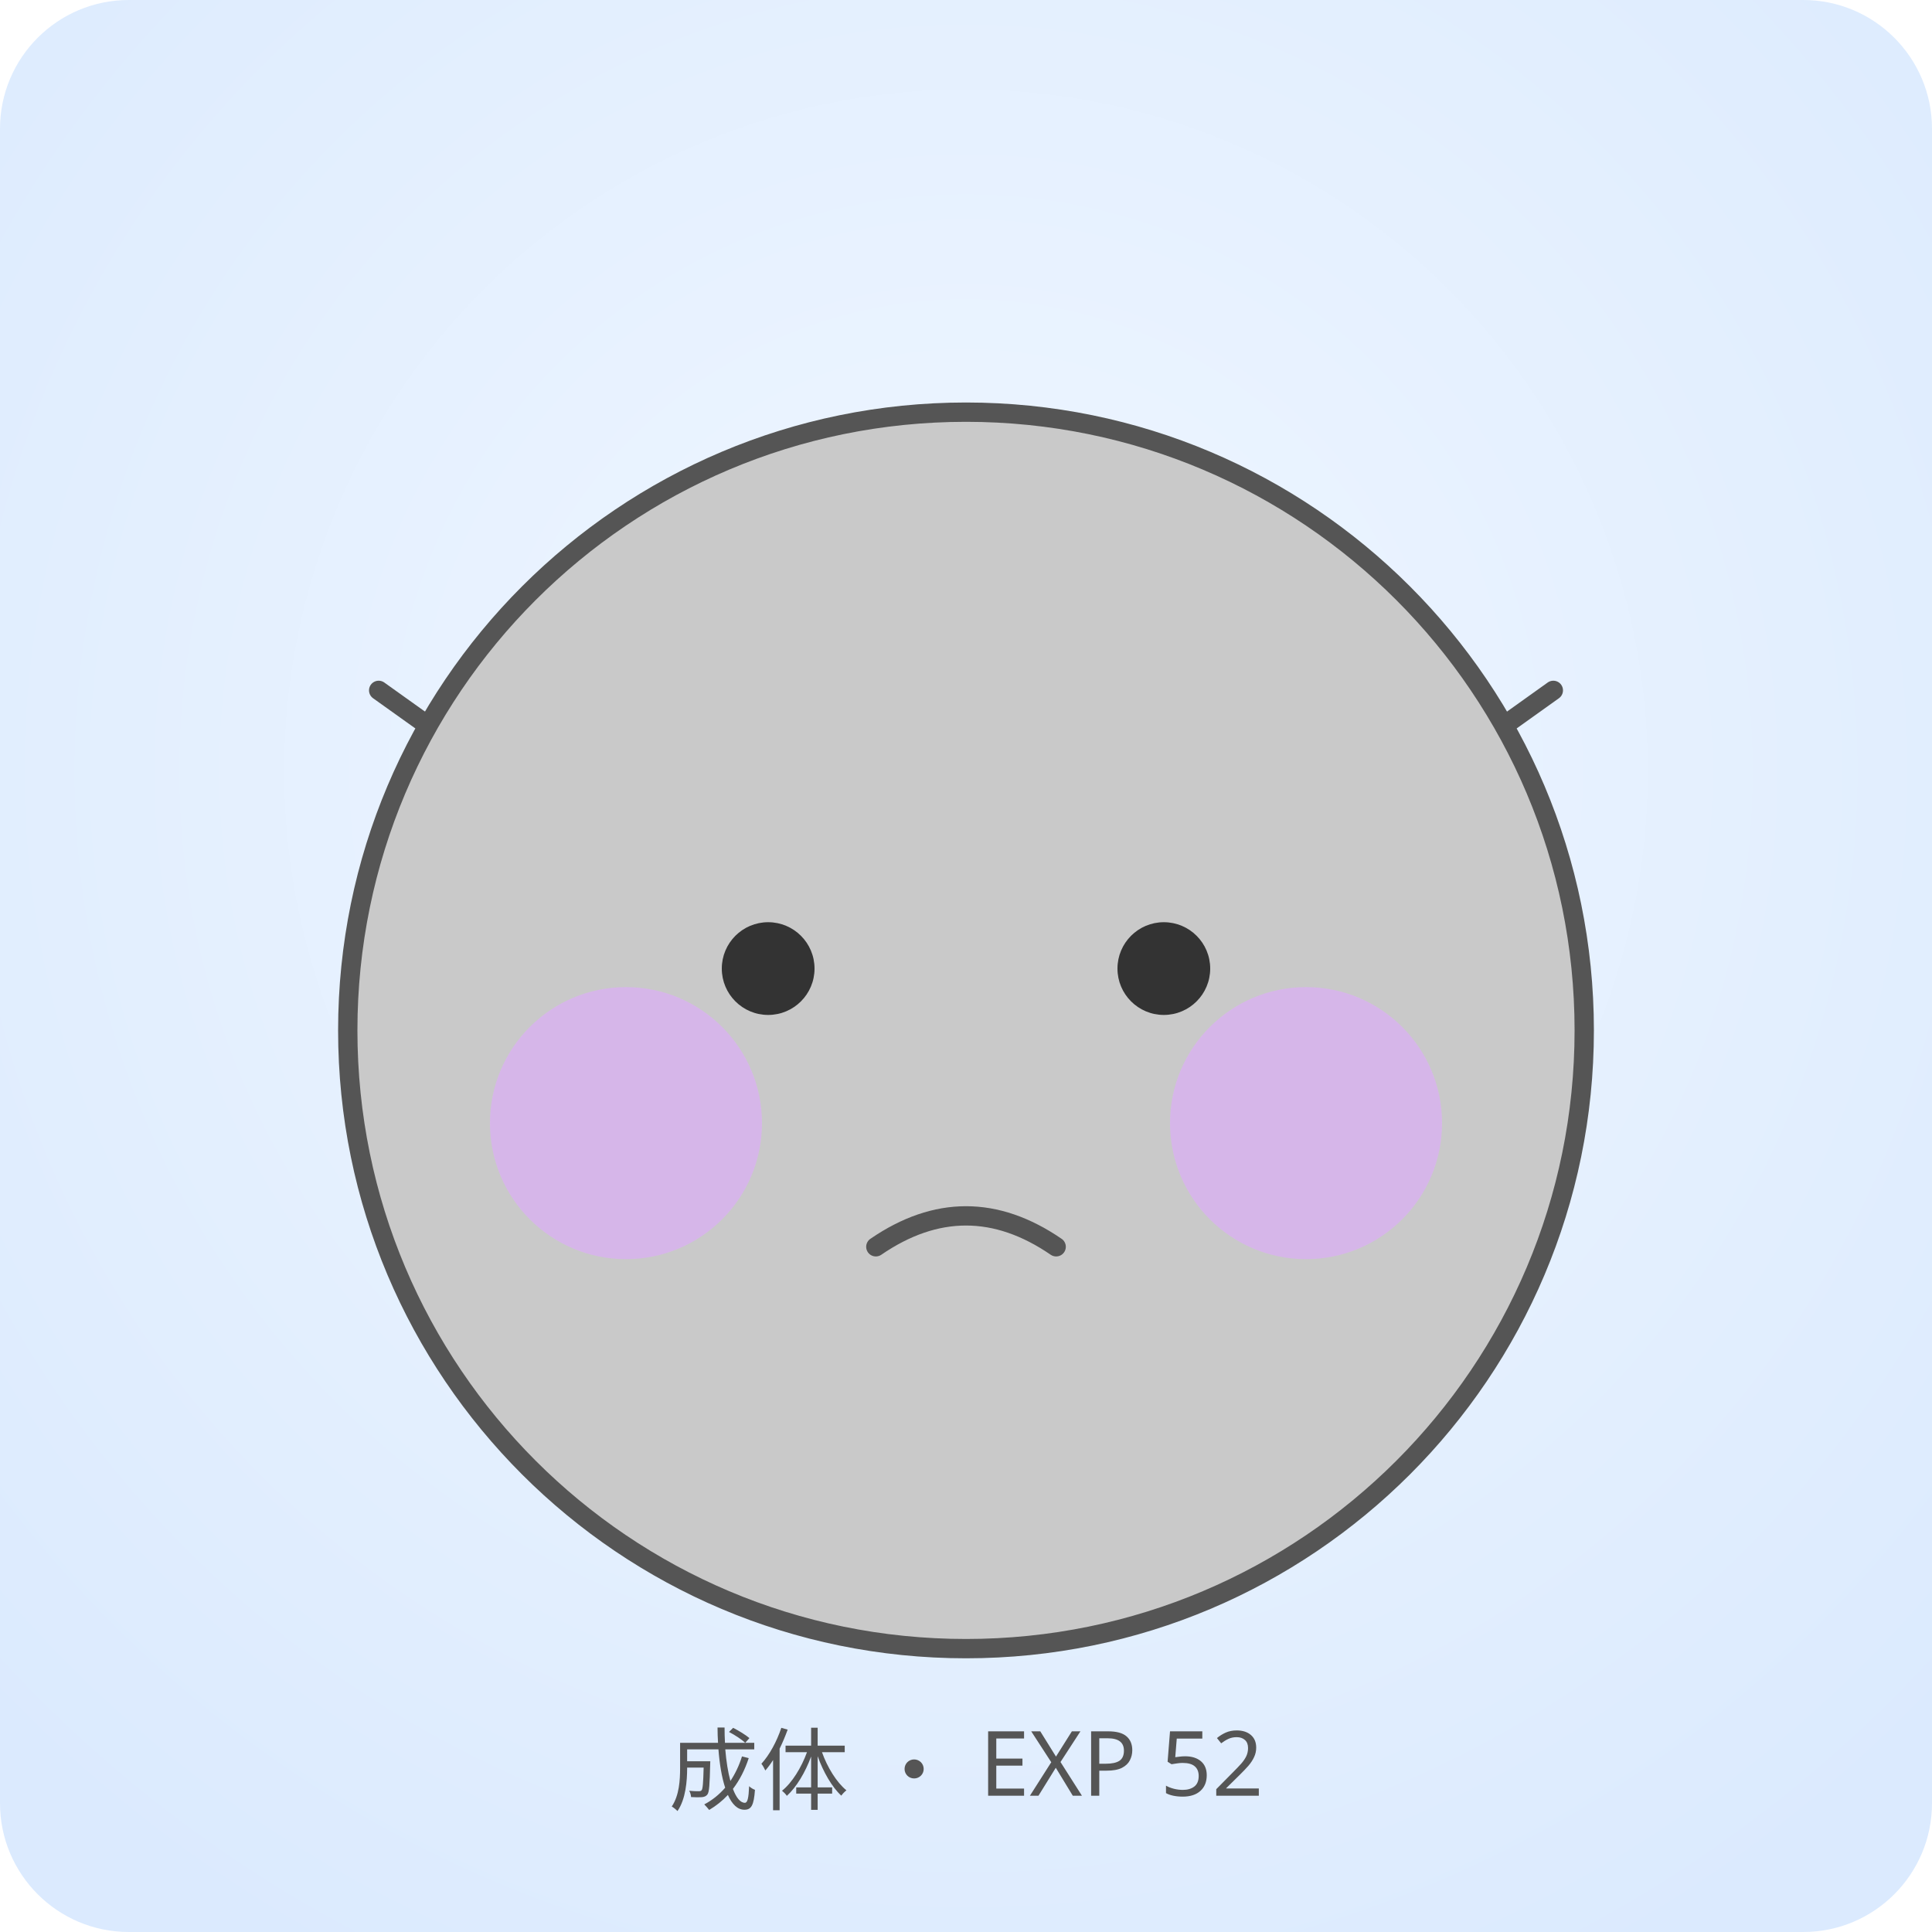
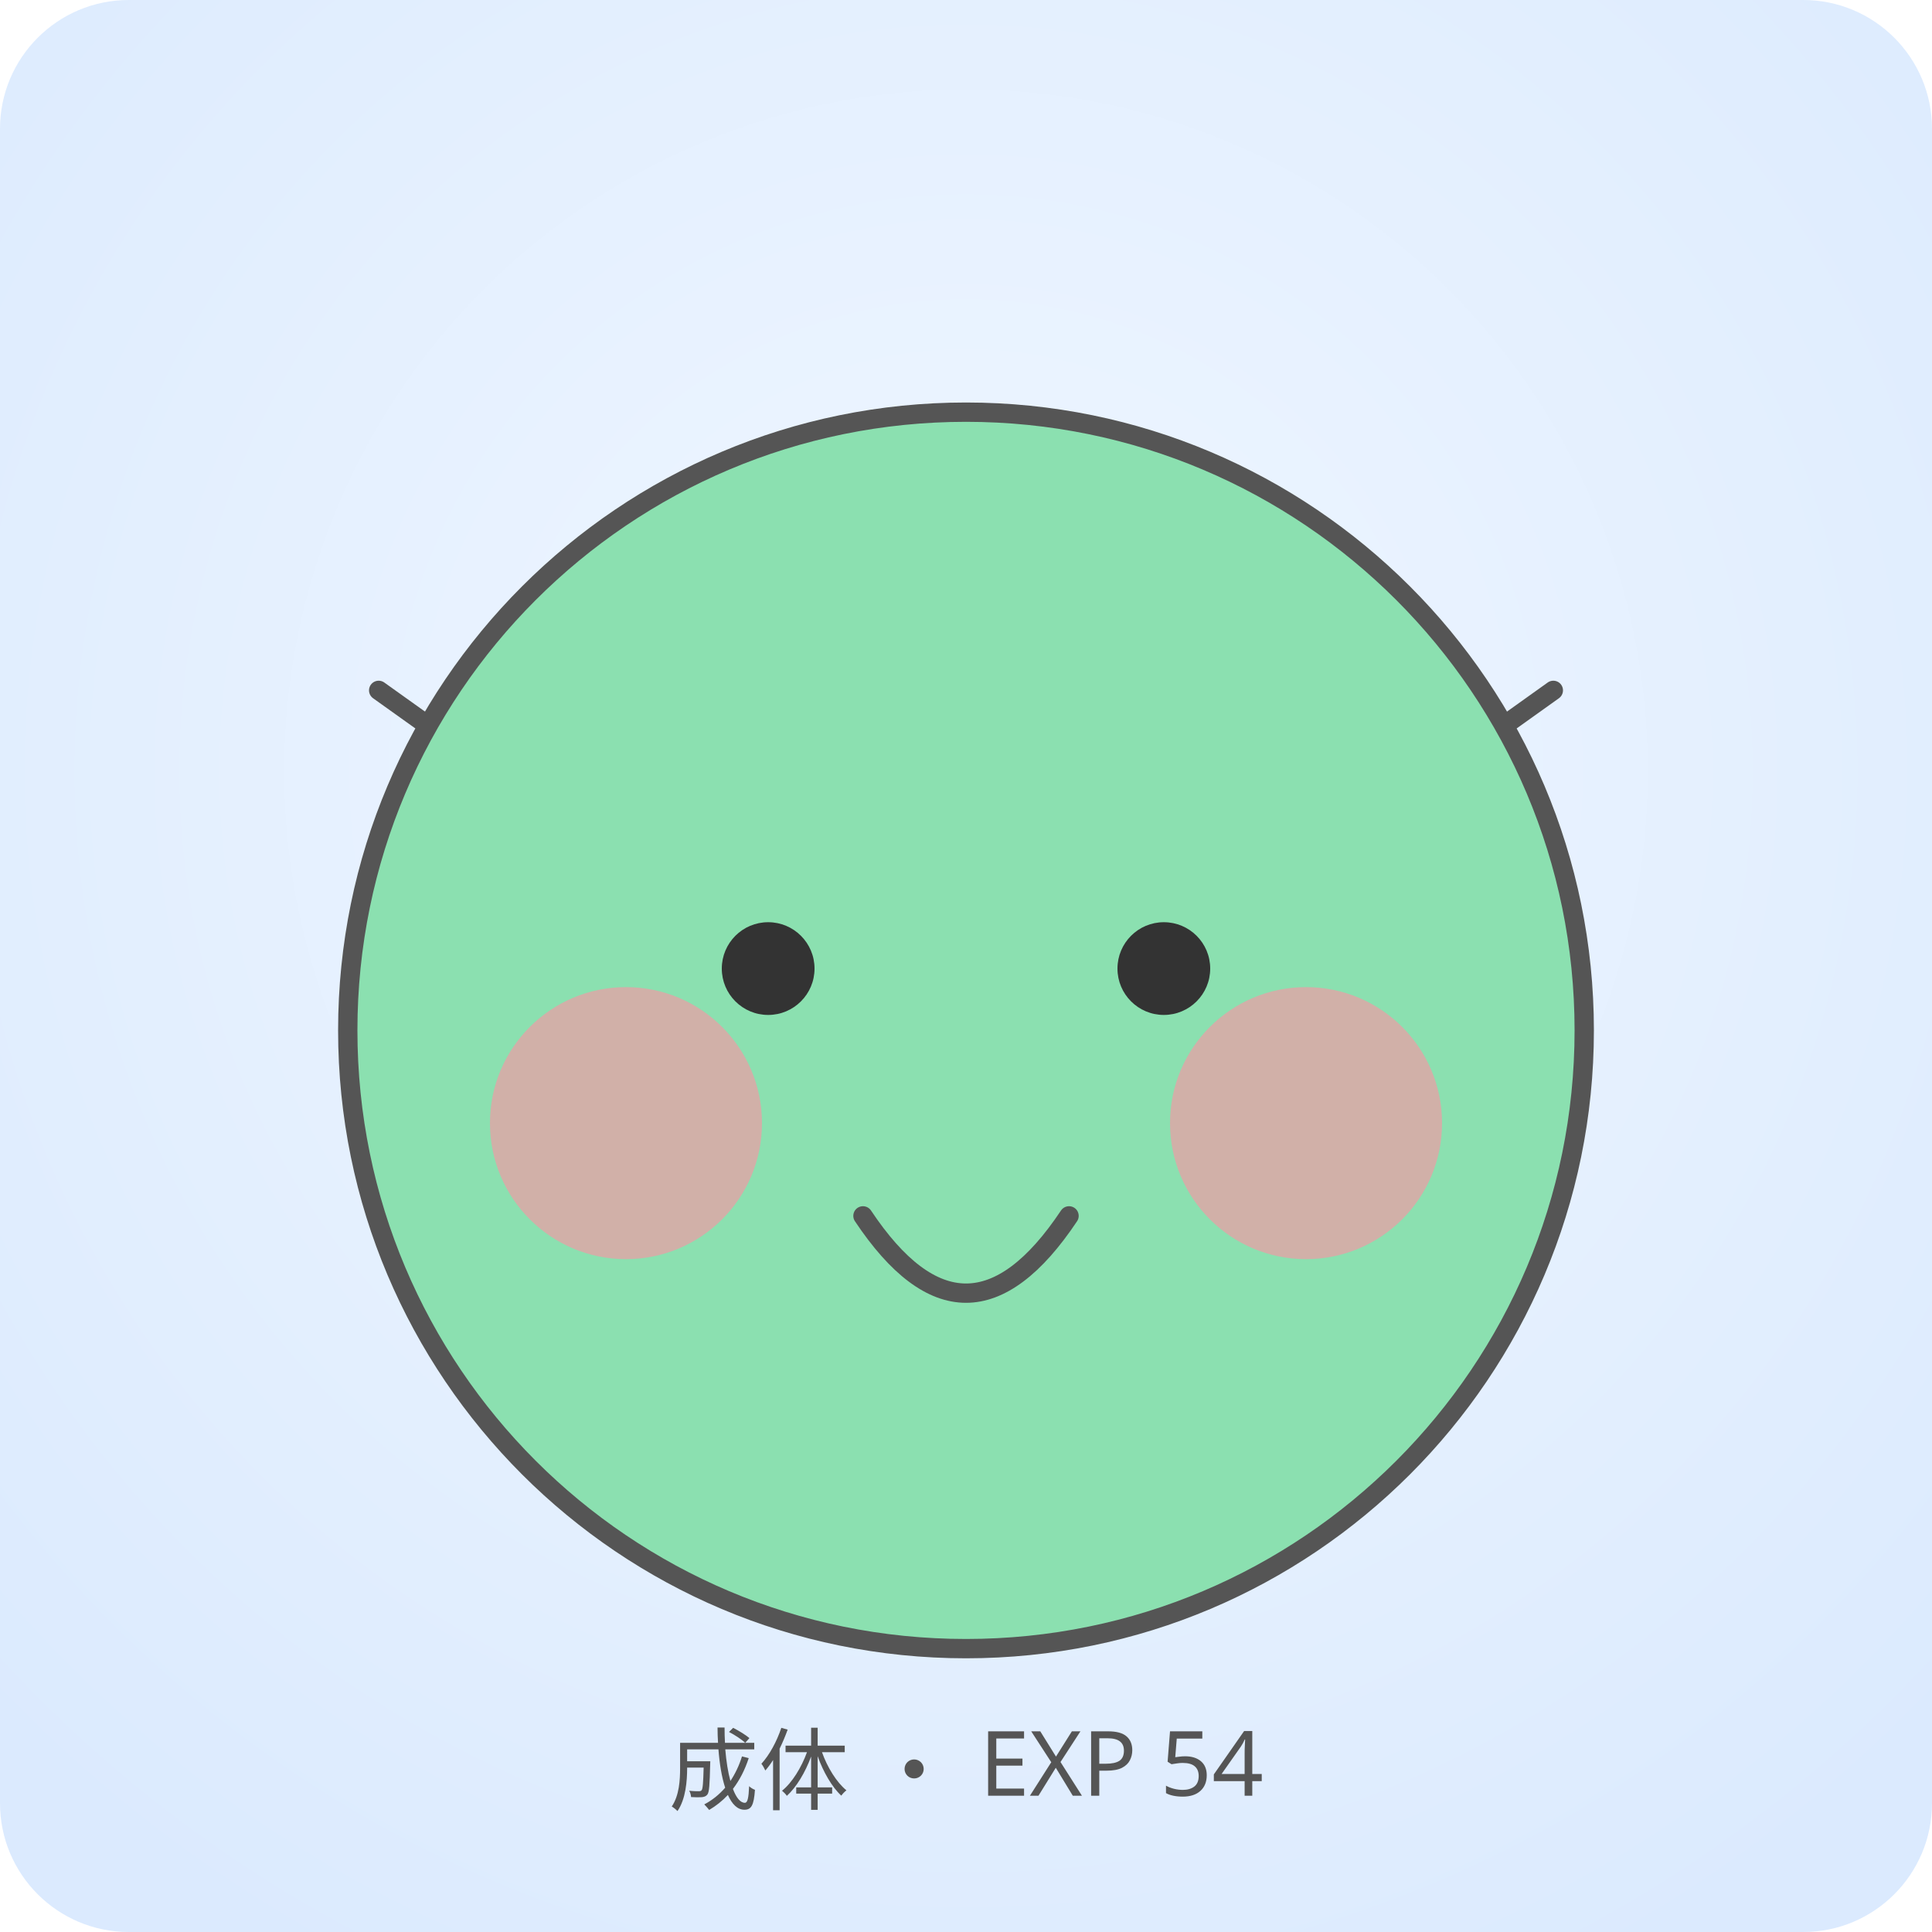
<svg xmlns="http://www.w3.org/2000/svg" viewBox="0 0 300 300" width="300" height="300">
  <defs>
    <radialGradient id="bg" cx="50%" cy="40%" r="70%">
      <stop offset="0%" stop-color="#f0f7ff" />
      <stop offset="100%" stop-color="#dbeafe" />
    </radialGradient>
  </defs>
  <rect width="300" height="300" rx="20" fill="url(#bg)" />
-   <circle cx="150" cy="73.6" r="8" fill="#c9c9c9" stroke="#555" stroke-width="2" />
+   <circle cx="150" cy="73.6" r="8" fill="#8be0b0" stroke="#555" stroke-width="2" />
  <path d="M 92.4 131.2 L 58.8 107.2" stroke="#555" stroke-width="3" stroke-linecap="round" />
  <path d="M 207.6 131.2 L 241.2 107.2" stroke="#555" stroke-width="3" stroke-linecap="round" />
-   <circle cx="150" cy="160" r="96" fill="#c9c9c9" stroke="#555" stroke-width="3" />
-   <circle cx="97.2" cy="174.4" r="21.12" fill="#e0aaff" opacity="0.6" />
-   <circle cx="202.8" cy="174.4" r="21.12" fill="#e0aaff" opacity="0.6" />
+   <circle cx="150" cy="160" r="96" fill="#8be0b0" stroke="#555" stroke-width="3" />
+   <circle cx="97.2" cy="174.4" r="21.12" fill="#ff8fa3" opacity="0.6" />
+   <circle cx="202.8" cy="174.4" r="21.12" fill="#ff8fa3" opacity="0.6" />
  <circle cx="119.28" cy="150.4" r="7.2" fill="#333" />
  <circle cx="180.72" cy="150.4" r="7.2" fill="#333" />
-   <path d="M 136 193.6 Q 150 184.0 164 193.6" stroke="#555" stroke-width="3" fill="none" stroke-linecap="round" />
-   <text x="150" y="280" text-anchor="middle" font-family="sans-serif" font-size="14" fill="#555">成体 ・ EXP 52</text>
+   <path d="M 134 188.8 Q 150 212.8 166 188.8" stroke="#555" stroke-width="3" fill="none" stroke-linecap="round" />
+   <text x="150" y="280" text-anchor="middle" font-family="sans-serif" font-size="14" fill="#555">成体 ・ EXP 54</text>
</svg>
